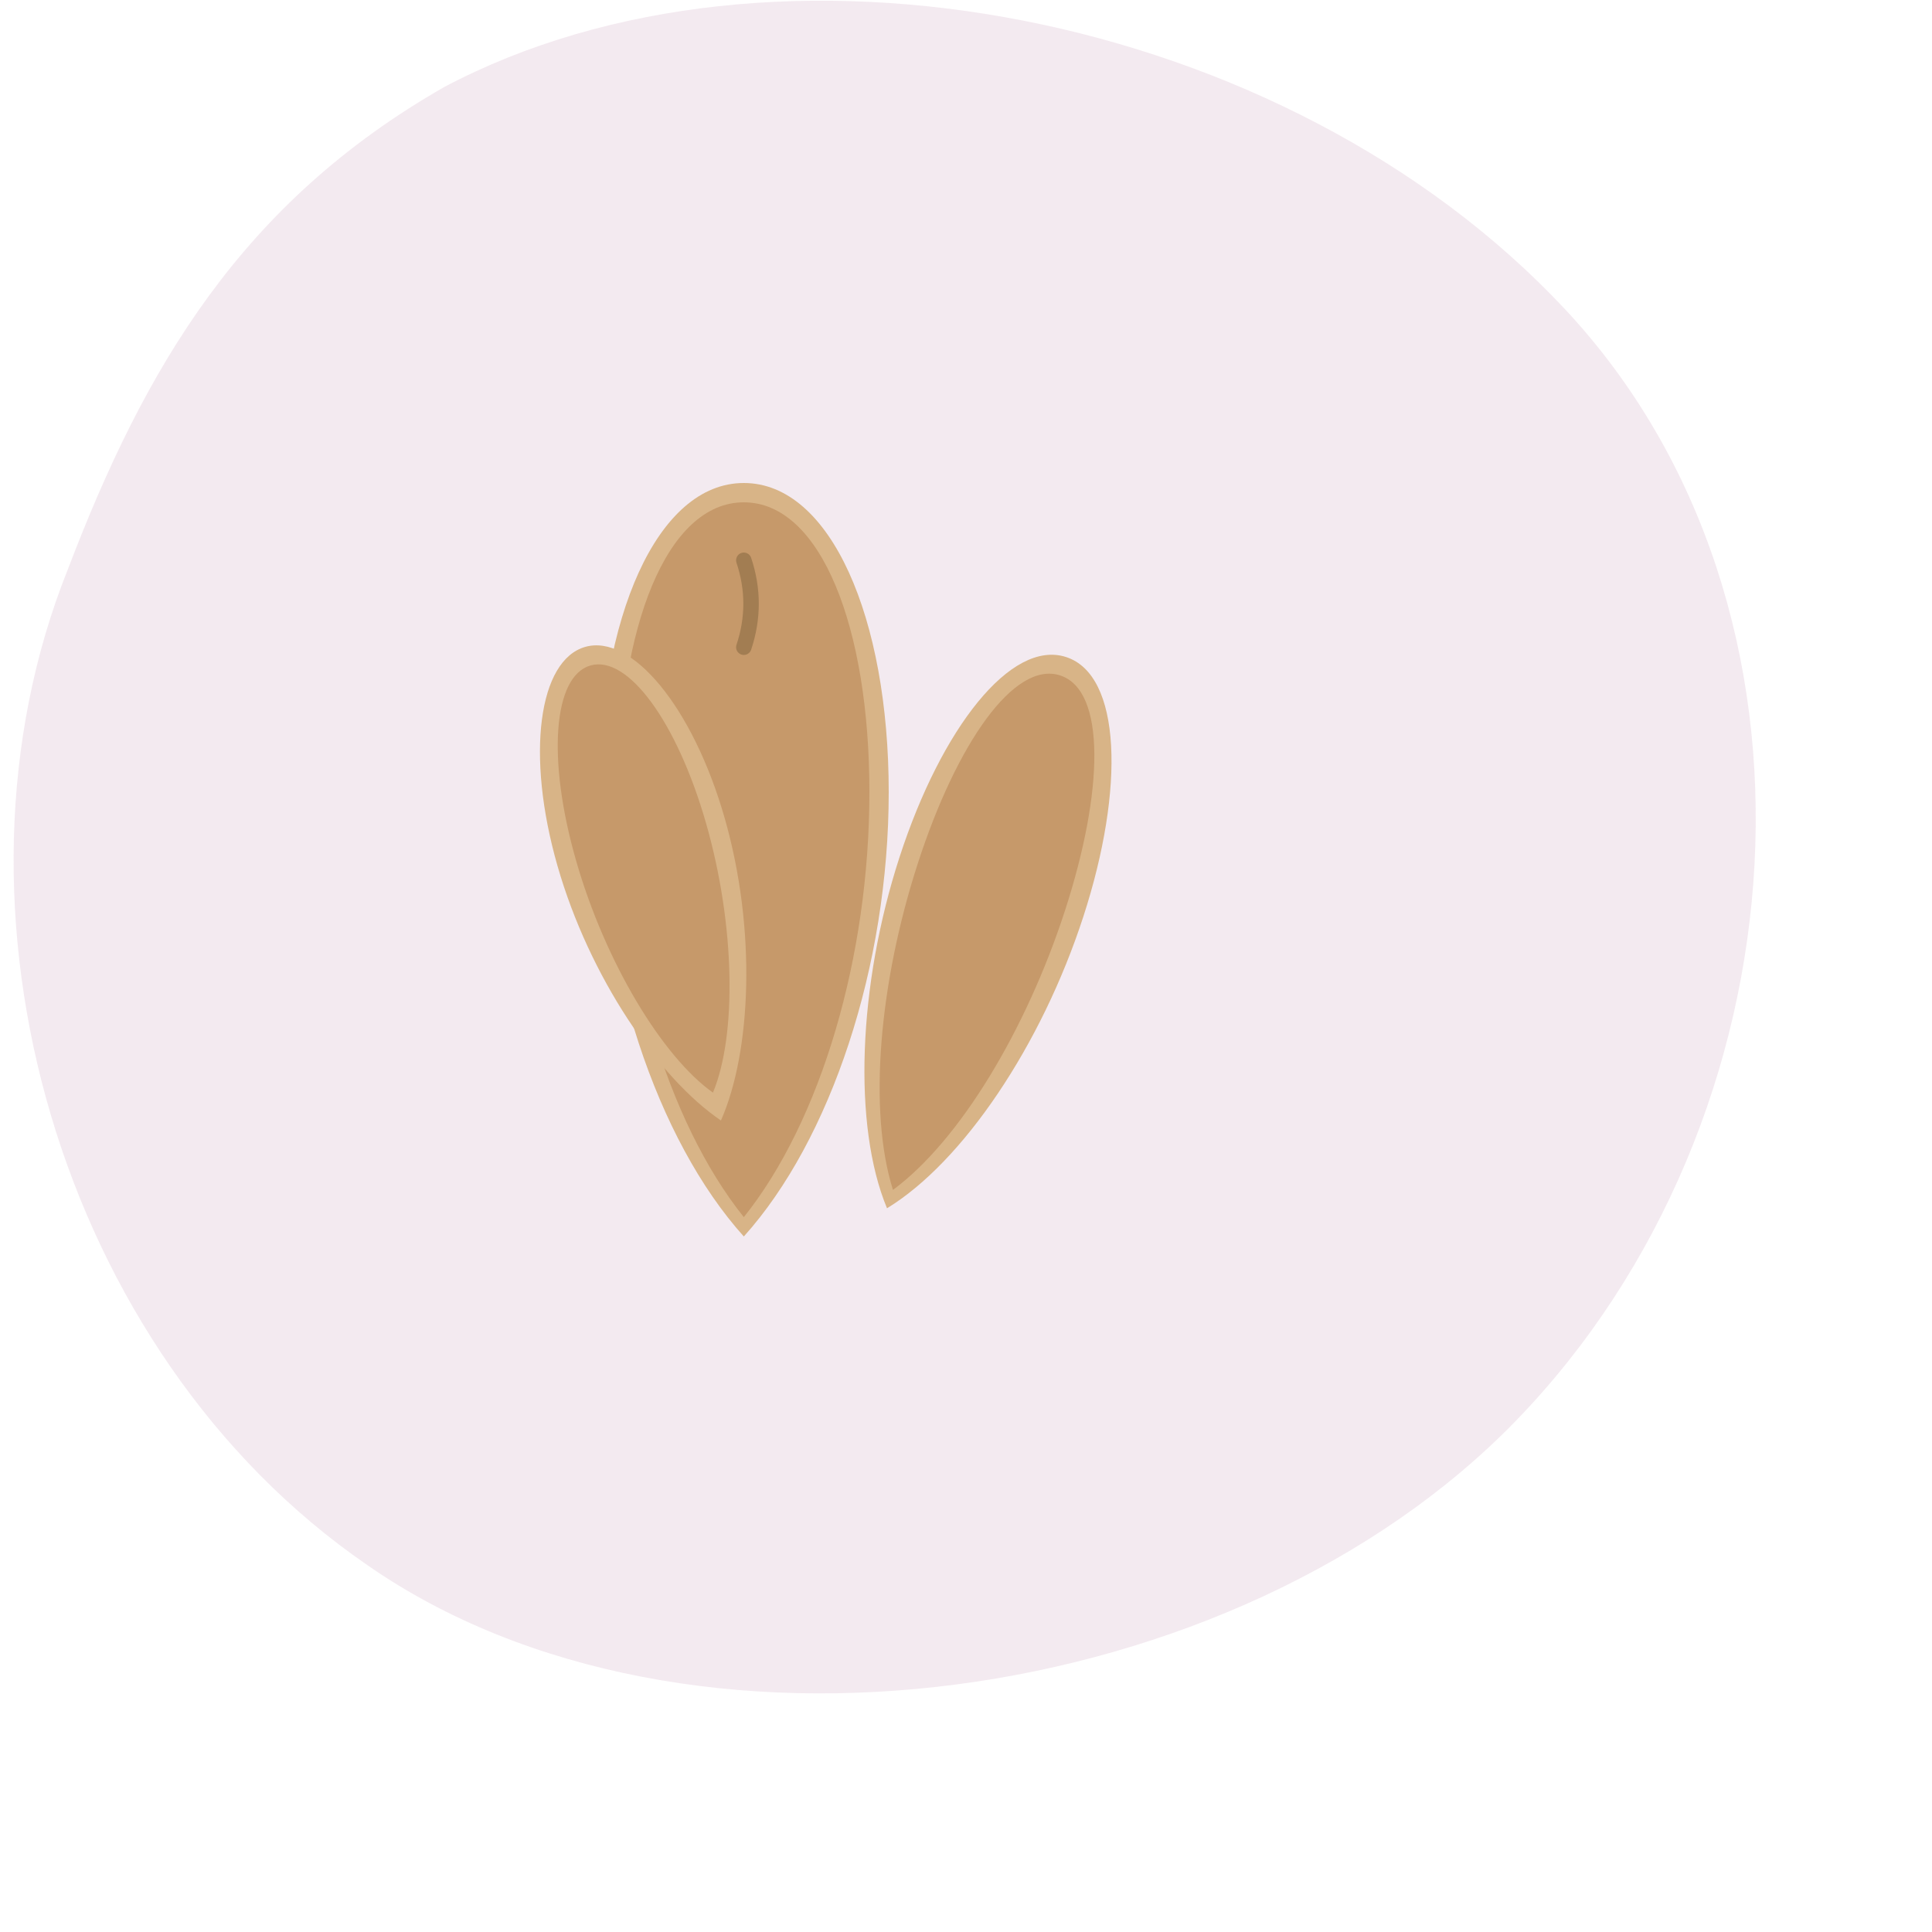
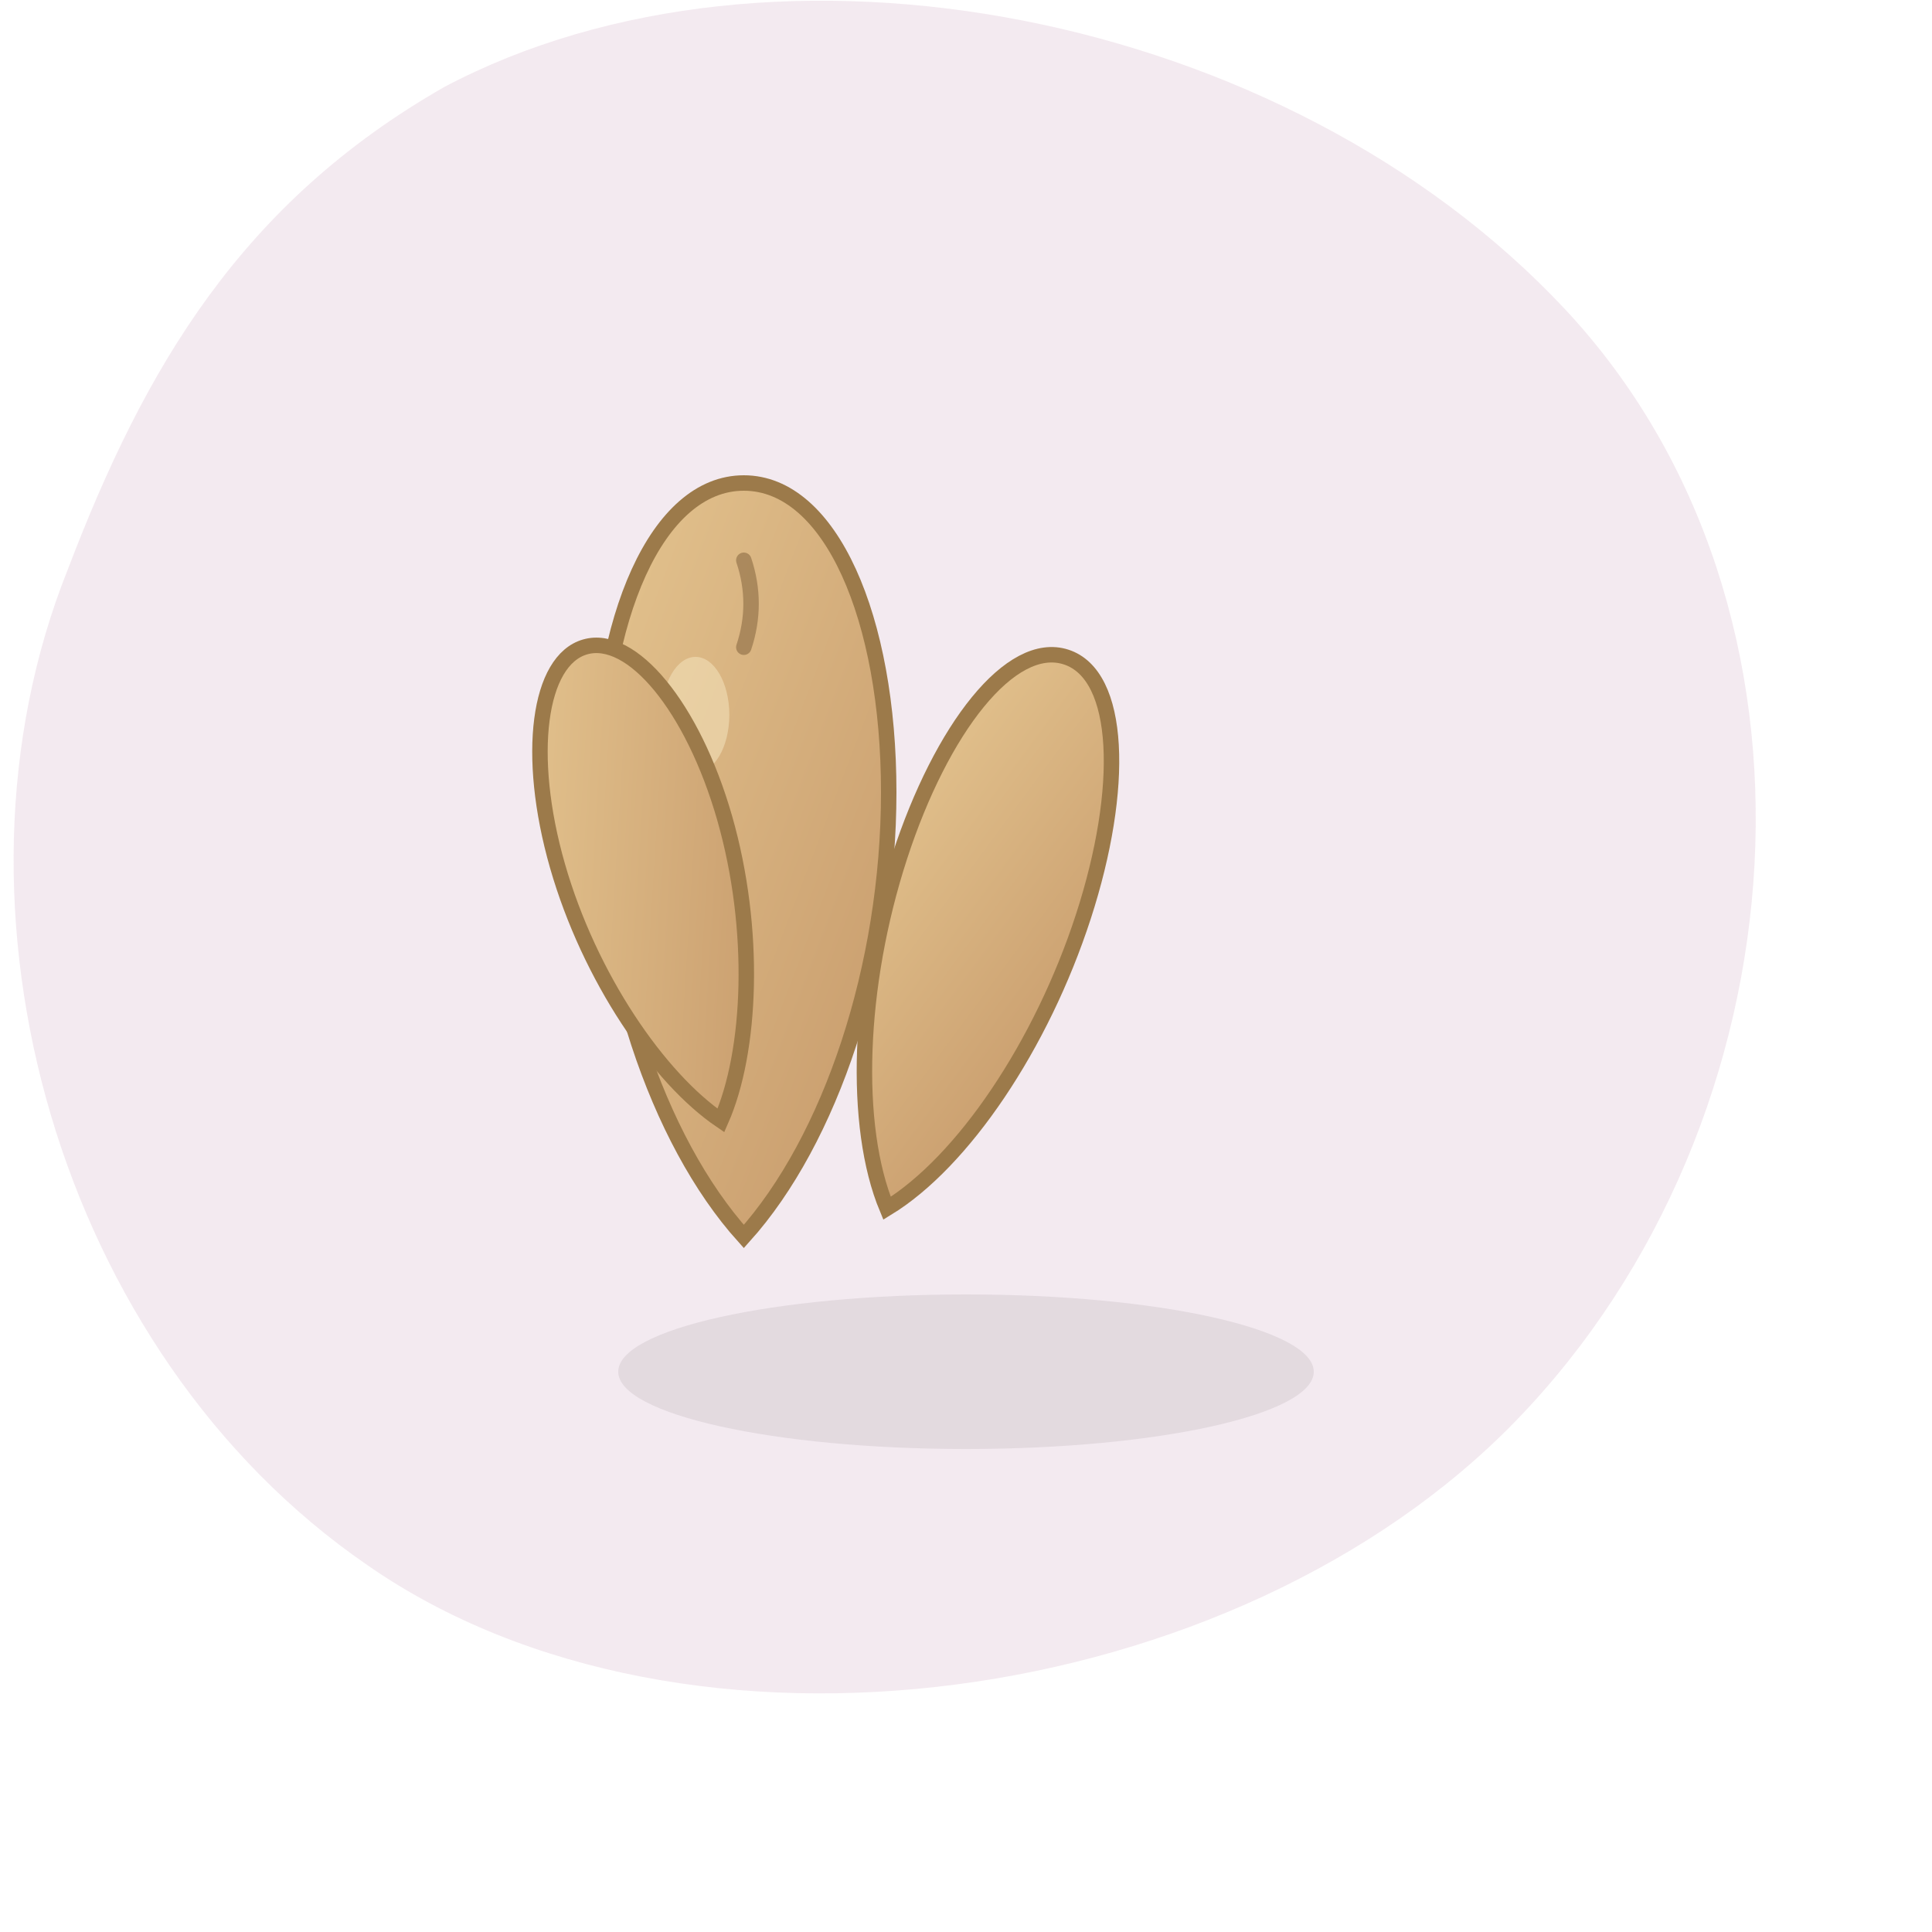
<svg xmlns="http://www.w3.org/2000/svg" viewBox="0 0 200 200" fill="none" aria-hidden="true">
  <path d="M46,9 C80,-9 133,1 162,32 C191,63 187,116 157,147 C128,177 71,185 38,162 C6,140 -7,94 7,59 C15,38 25,21 46,9 Z" fill="#B5789F" opacity=".16" />
+   <defs>
+     <linearGradient id="alShell" x1="0" y1="0" x2="1" y2="1">
+       <stop offset="0" stop-color="#E4C48F" />
+       <stop offset="1" stop-color="#C6996A" />
+     </linearGradient>
+   </defs>
+   <ellipse cx="100" cy="142" rx="36" ry="8" fill="#26161F" opacity=".08" />
  <g transform="translate(52,50)">
-     <path d="M25 0C34 0 40 14 40 32C40 50 34 68 25 78C16 68 10 50 10 32C10 14 16 0 25 0Z" fill="#D8B487" />
-     <path d="M25 2C33 2 38 15 38 32C38 49 33 66 25 76C17 66 12 49 12 32C12 15 17 2 25 2Z" fill="#C6996A" />
+     <path d="M25 0C34 0 40 14 40 32C40 50 34 68 25 78C16 68 10 50 10 32C10 14 16 0 25 0Z" fill="url(#alShell)" stroke="#9C7A4A" stroke-width="1.6" />
    <path d="M25 8c1 3 1 6 0 9" stroke="#8A6A42" stroke-width="1.6" opacity=".6" stroke-linecap="round" />
+     <ellipse cx="20" cy="24" rx="3.5" ry="6" fill="#F2DFB8" opacity=".6" />
    <g transform="translate(46,14) rotate(18)">
-       <path d="M13 0C19 0 23 11 23 25C23 39 19 53 13 60C7 53 3 39 3 25C3 11 7 0 13 0Z" fill="#D8B487" />
-       <path d="M13 2C18 2 21 12 21 25C21 38 18 51 13 58C8 51 5 38 5 25C5 12 8 2 13 2Z" fill="#C6996A" />
+       <path d="M13 0C19 0 23 11 23 25C23 39 19 53 13 60C7 53 3 39 3 25C3 11 7 0 13 0Z" fill="url(#alShell)" stroke="#9C7A4A" stroke-width="1.6" />
    </g>
    <g transform="translate(-2,20) rotate(-16)">
-       <path d="M11 0C16 0 20 9 20 21C20 33 16 45 11 51C6 45 2 33 2 21C2 9 6 0 11 0Z" fill="#D8B487" />
-       <path d="M11 2C15 2 18 10 18 21C18 32 15 43 11 48C7 43 4 32 4 21C4 10 7 2 11 2Z" fill="#C6996A" />
+       <path d="M11 0C16 0 20 9 20 21C20 33 16 45 11 51C6 45 2 33 2 21C2 9 6 0 11 0Z" fill="url(#alShell)" stroke="#9C7A4A" stroke-width="1.6" />
    </g>
  </g>
</svg>
